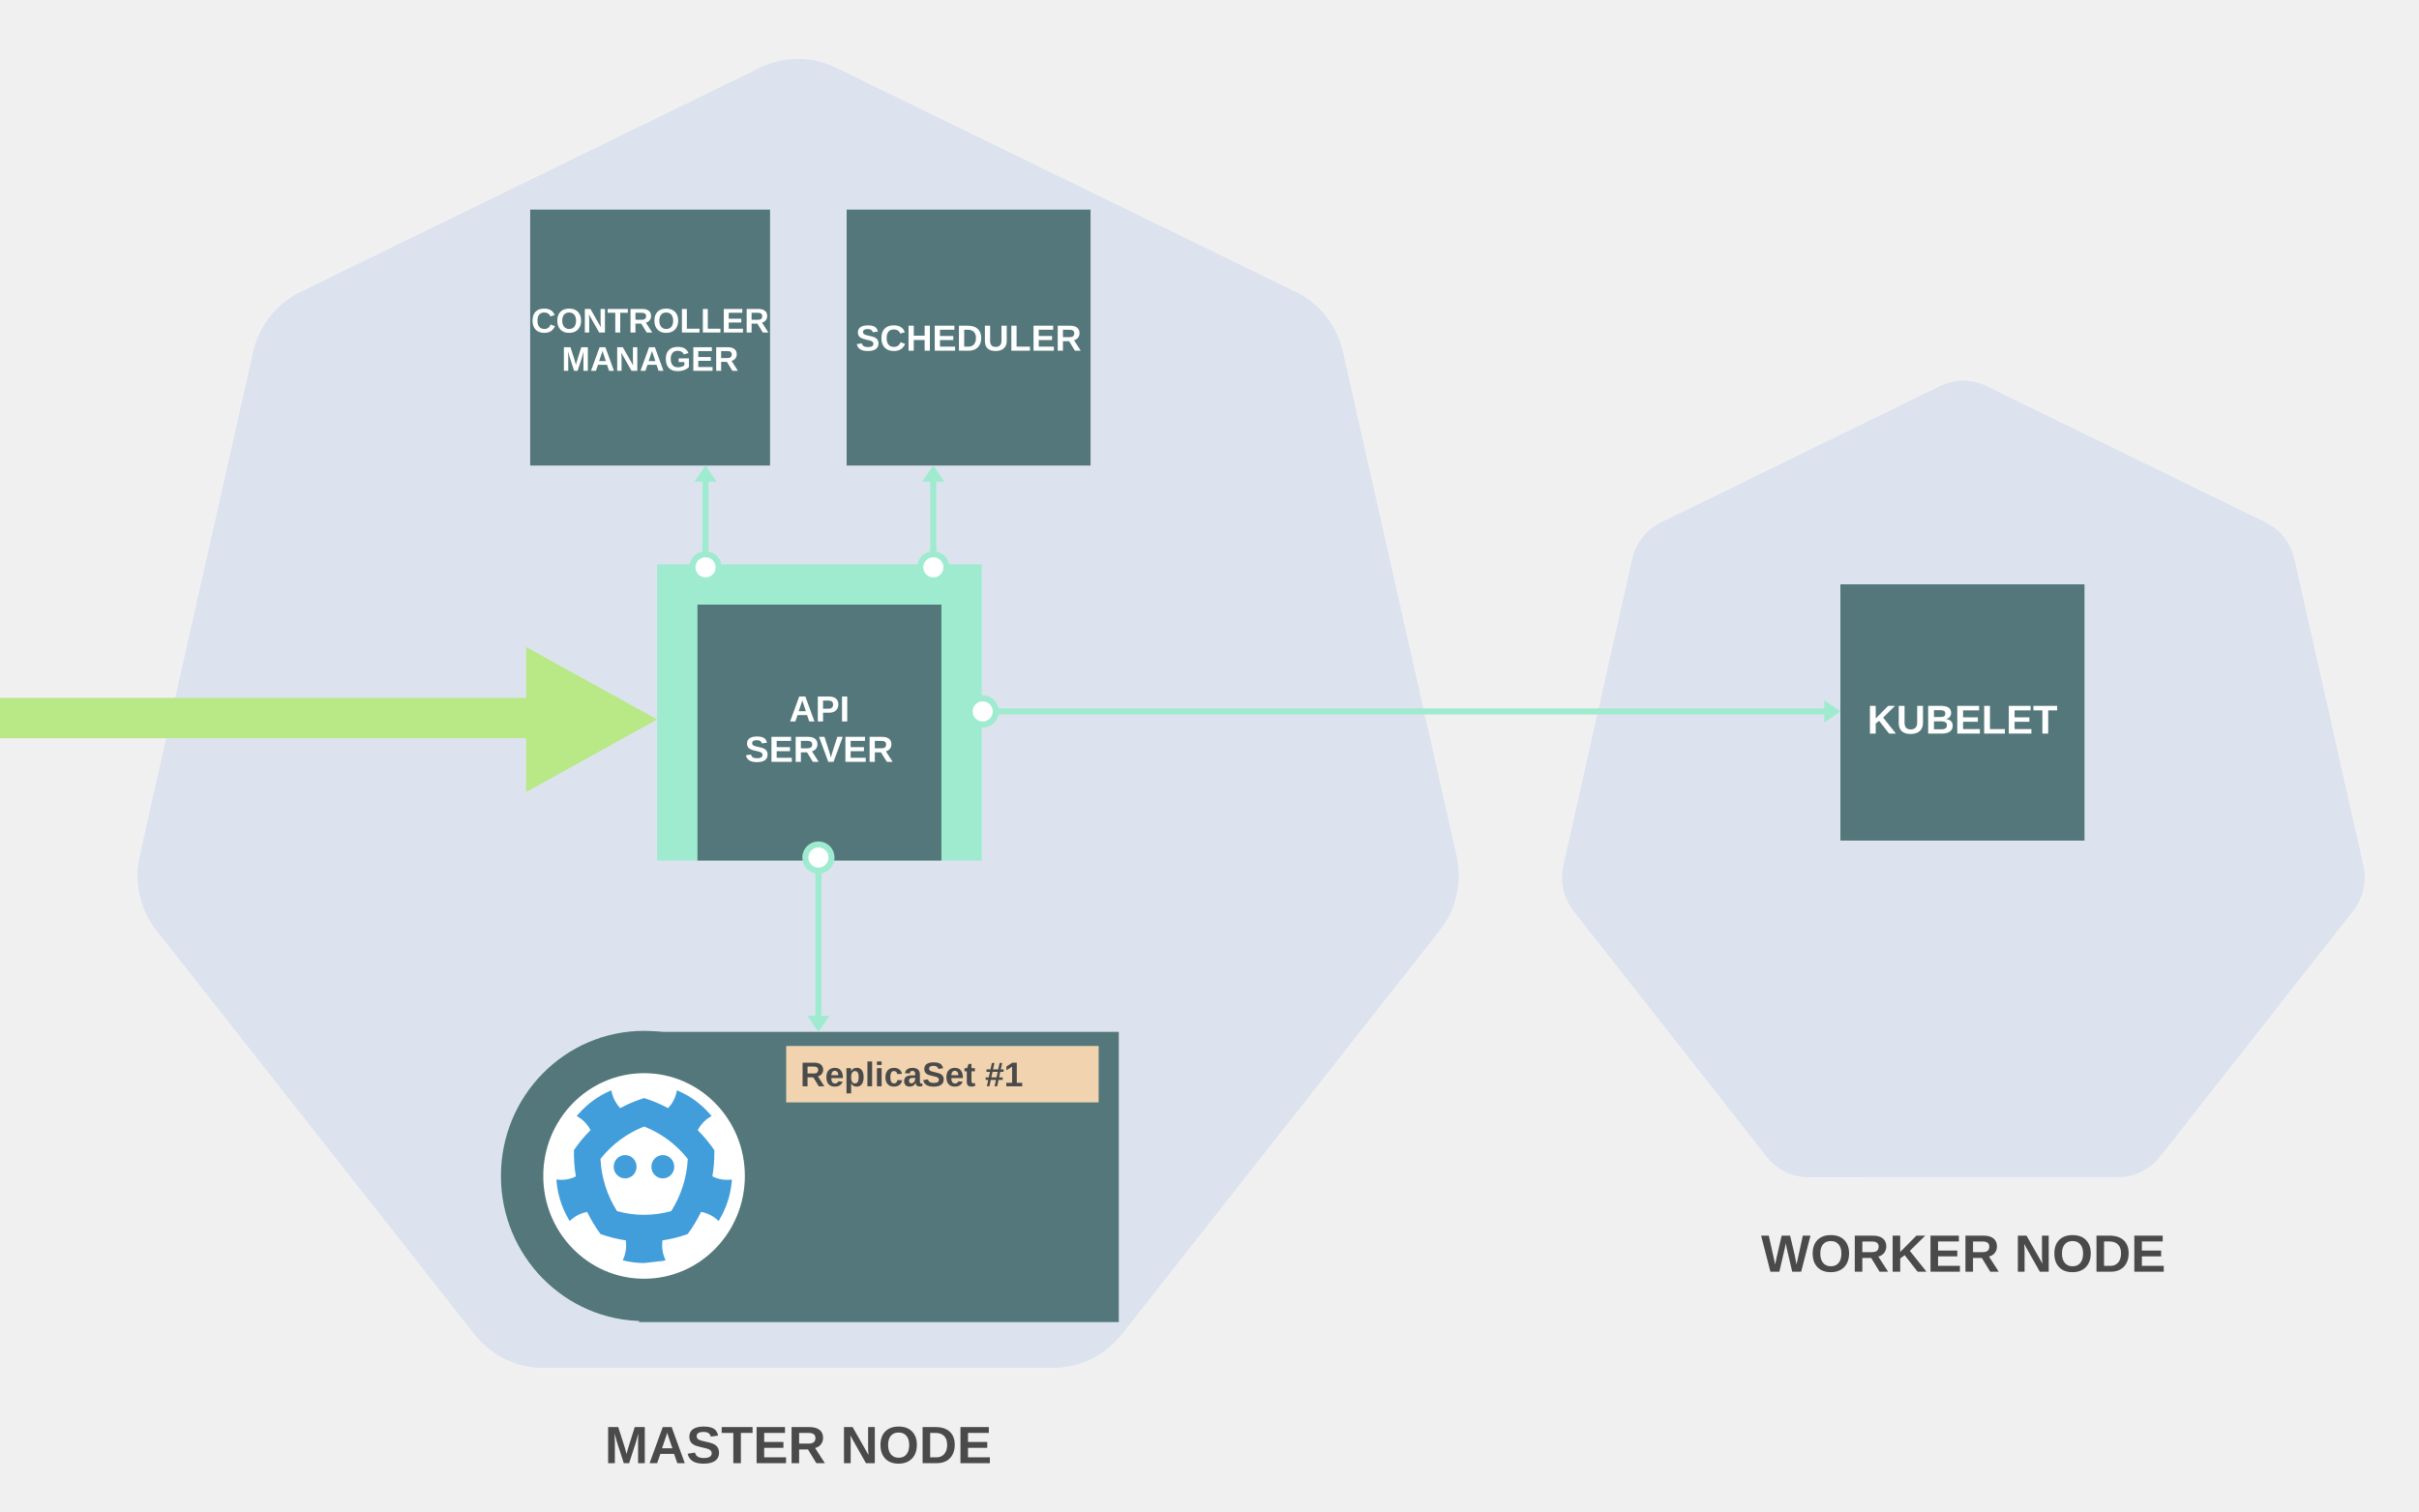
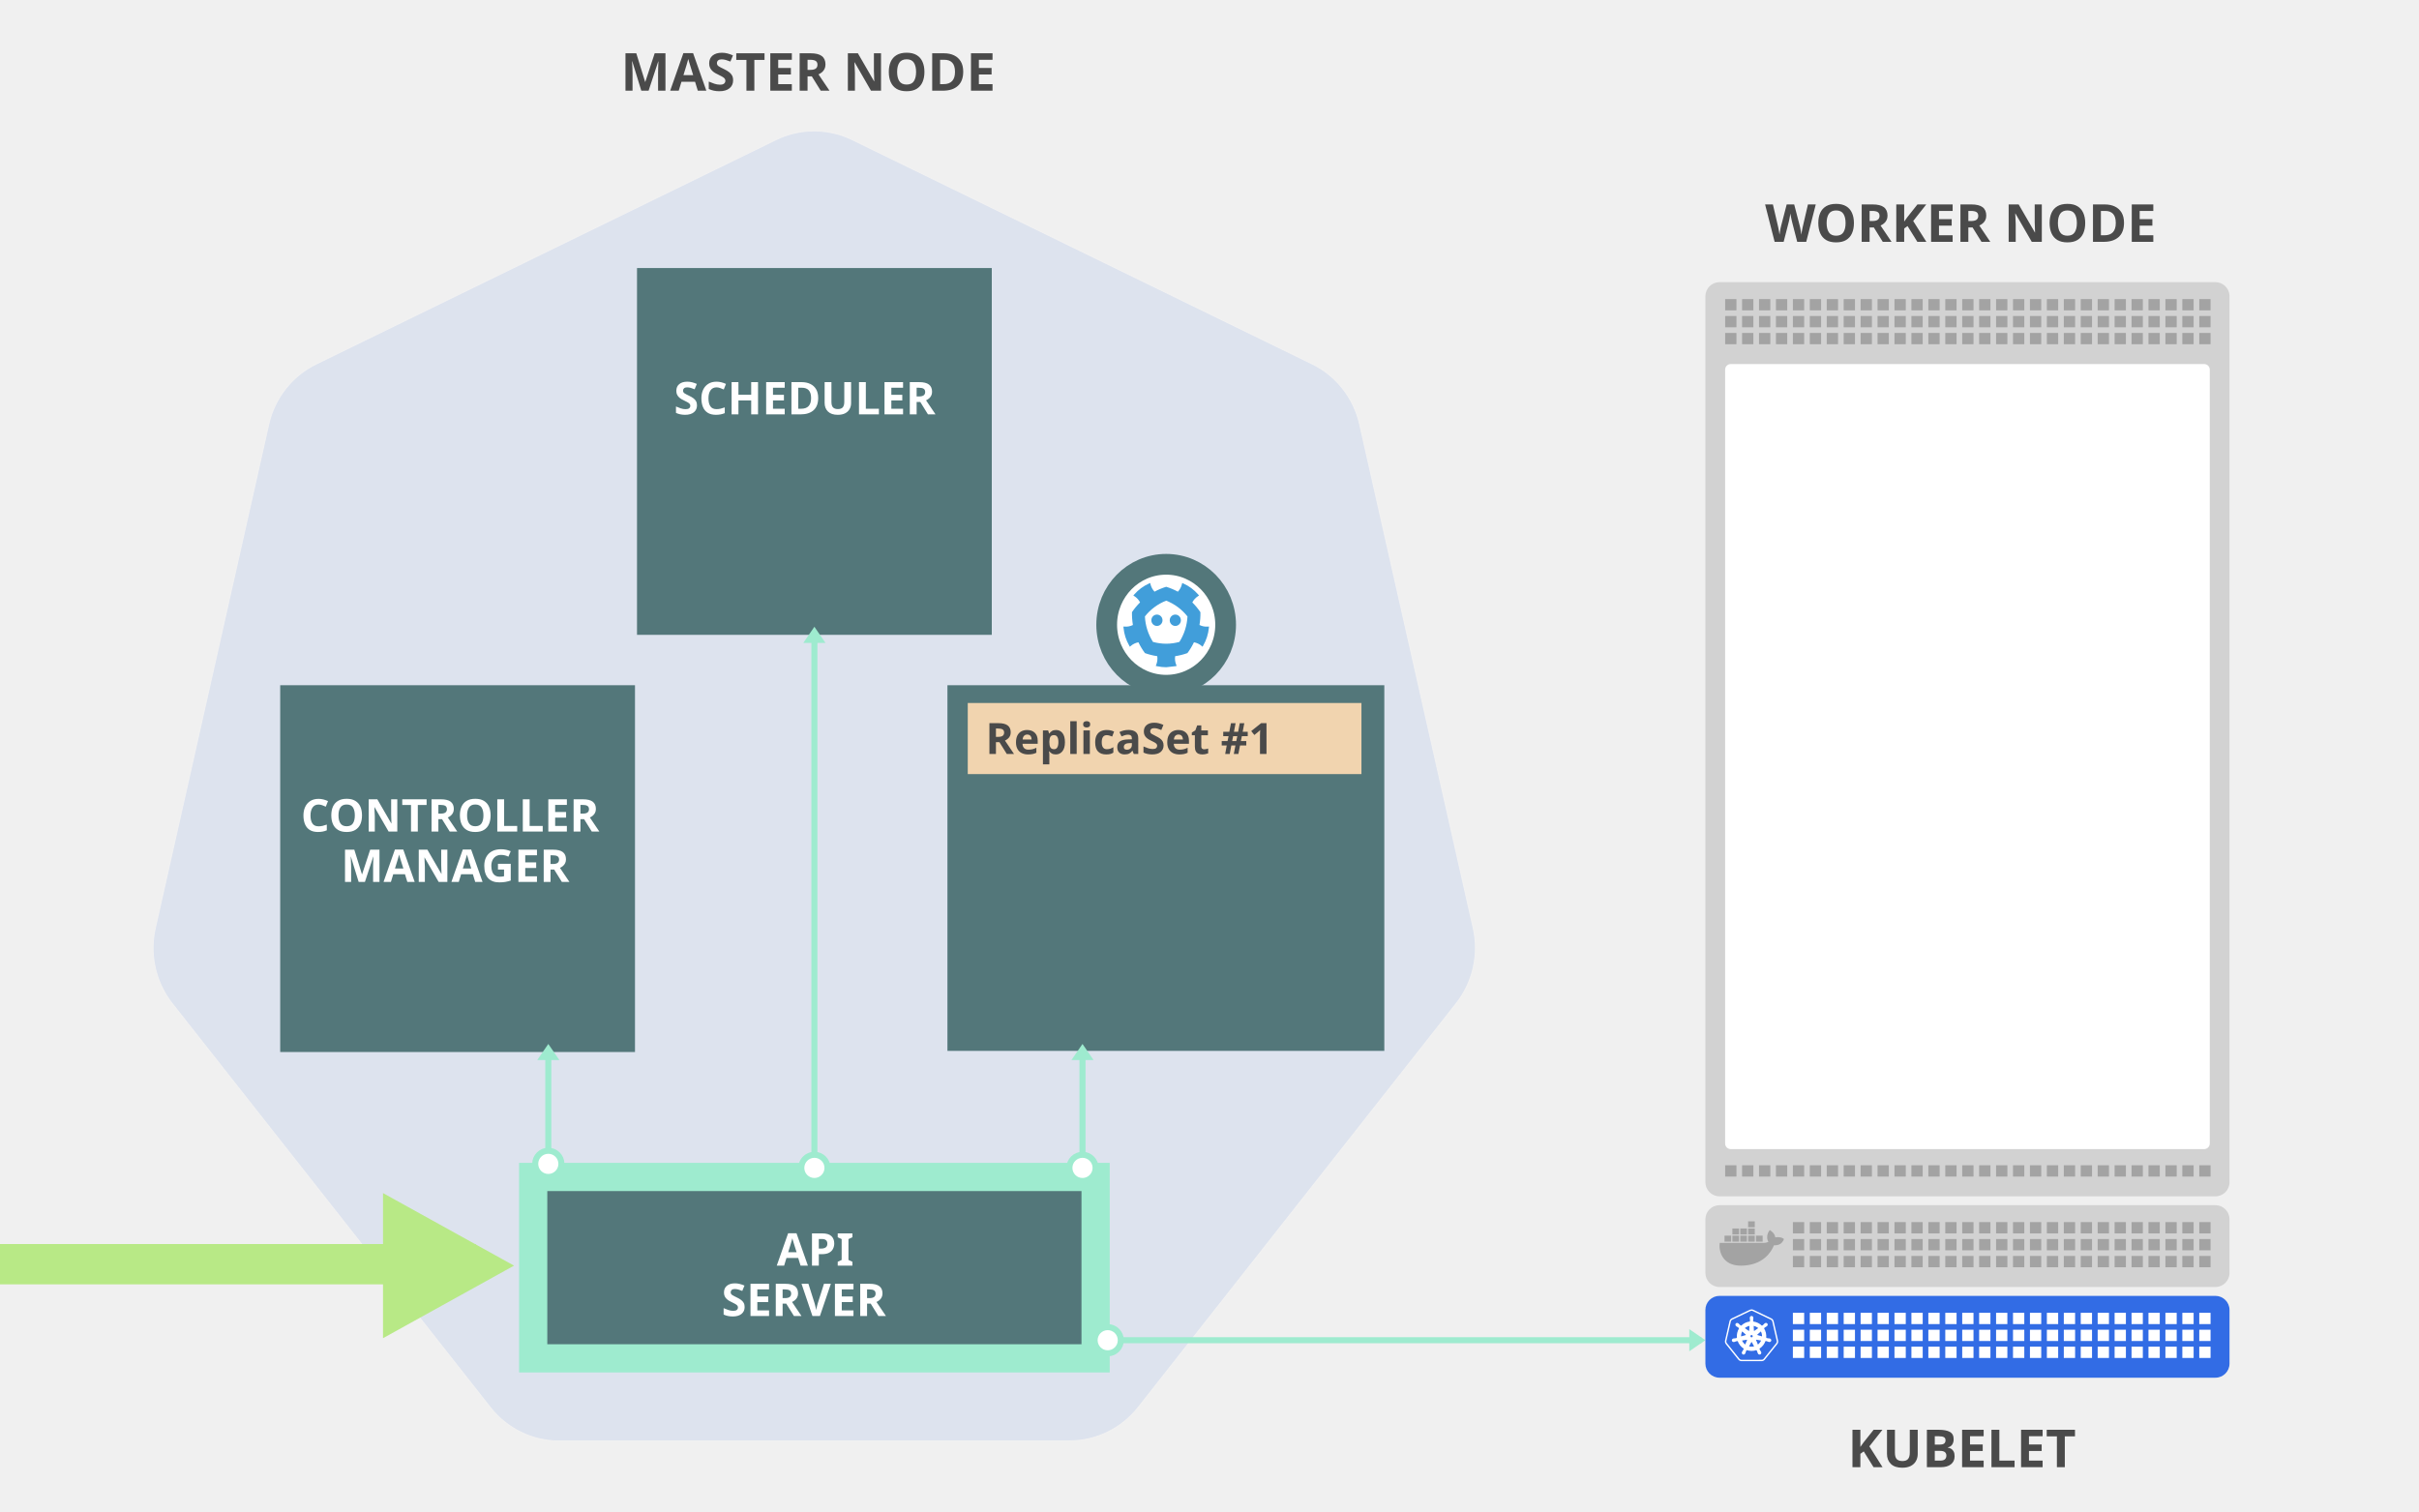
- <svg xmlns="http://www.w3.org/2000/svg" width="1200px" height="750px" viewBox="0 0 1200 750" version="1.1">
-   <g id="schedule-pods-1" stroke="none" stroke-width="1" fill="none" fill-rule="evenodd">
-     <g id="Kubernetes-background" opacity="0.1" transform="translate(67, 28)" fill="#326CE5" fill-rule="nonzero" stroke="#FFFFFF" stroke-width="0.5">
-       <path d="M326.654,1.011 C320.855,1.309 315.173,2.777 309.941,5.33 L81.887,116.618 C69.93,122.45 61.246,133.479 58.291,146.585 L2.029,396.566 C-0.596,408.202 1.54,420.419 7.95,430.434 C8.719,431.646 9.546,432.819 10.429,433.949 L168.279,634.393 C176.556,644.9 189.105,651.017 202.375,651.015 L455.512,650.955 C468.777,650.965 481.326,644.859 489.608,634.363 L647.4,433.89 C655.681,423.378 658.784,409.617 655.829,396.506 L599.479,146.525 C596.525,133.42 587.84,122.39 575.883,116.558 L347.8,5.33 C341.22,2.119 333.948,0.634 326.654,1.011 Z" id="path3055" />
+ <svg xmlns="http://www.w3.org/2000/svg" viewBox="0 0 1200 750">
+   <g stroke="none" stroke-width="1" fill="none" fill-rule="evenodd">
+     <g opacity=".1" transform="translate(75 64)" fill="#326CE5" fill-rule="nonzero" stroke="#FFF" stroke-width=".5">
+       <path d="M326.654 1.01a43.165 43.165 0 0 0-16.713 4.32L81.887 116.618c-11.957 5.832-20.641 16.861-23.596 29.967L2.03 396.565c-2.625 11.637-.49 23.854 5.92 33.87a44.171 44.171 0 0 0 2.48 3.514l157.85 200.444c8.277 10.507 20.826 16.624 34.096 16.622l253.137-.06c13.265.01 25.814-6.096 34.096-16.592L647.4 433.89c8.281-10.512 11.384-24.273 8.429-37.384l-56.35-249.981c-2.954-13.105-11.639-24.135-23.596-29.967L347.8 5.33a43.134 43.134 0 0 0-21.146-4.32z" />
    </g>
-     <rect id="Rectangle" fill="#9EEBCF" x="326" y="280" width="161" height="147" />
-     <g id="Group-3" transform="translate(346, 300)">
-       <polygon id="Rectangle" fill="#53777A" points="0 0 121 0 121 127 0 127" />
-       <text id="API-SERVER" font-family="Arial-BoldMT, Arial" font-size="18" font-weight="bold" fill="#FFFFFF">
-         <tspan x="45.497" y="58">API</tspan>
-         <tspan x="23.489" y="78">SERVER</tspan>
+     <g transform="translate(139 340)">
+       <path fill="#53777A" d="M0 0h176v182H0z" />
+       <text font-family="sans-serif" font-size="22.4" font-weight="bold" fill="#FFF">
+         <tspan x="10.229" y="72.606">CONTROLLER </tspan>
+         <tspan x="30.135" y="97.606">MANAGER</tspan>
      </text>
    </g>
-     <g id="Kubernetes-background" opacity="0.1" transform="translate(774, 188)" fill="#326CE5" fill-rule="nonzero" stroke="#FFFFFF" stroke-width="0.5">
-       <path d="M198.574,0.615 C195.049,0.797 191.594,1.691 188.414,3.245 L49.78,71.008 C42.511,74.559 37.231,81.275 35.436,89.255 L1.233,241.467 C-0.362,248.552 0.936,255.991 4.833,262.09 C5.3,262.828 5.803,263.542 6.34,264.23 L102.297,386.279 C107.329,392.677 114.957,396.402 123.024,396.4 L276.907,396.364 C284.971,396.37 292.599,392.652 297.634,386.261 L393.556,264.194 C398.59,257.793 400.476,249.414 398.68,241.431 L364.425,89.218 C362.629,81.239 357.35,74.523 350.081,70.972 L211.428,3.245 C207.428,1.29 203.008,0.386 198.574,0.615 Z" id="path3055" />
-     </g>
-     <g id="Green-arrow-right" transform="translate(0, 331)" fill="#B8E986">
-       <polygon id="Triangle" points="326 26 261 62 261 -10" />
-       <polygon id="Rectangle" points="0 35.278 1.7734272e-15 15.278 307 15.278 307 35.278" />
-     </g>
-     <rect id="Rectangle-4" fill="#53777A" x="317" y="512" width="238" height="144" />
-     <g id="Group-6" transform="translate(390, 519)">
-       <rect id="Rectangle-3" fill="#F1D4AF" x="0" y="-2.27373675e-13" width="155" height="28" />
-       <text id="ReplicaSet-#1" font-family="Arial-BoldMT, Arial" font-size="17" font-weight="bold" fill="#4A4A4A">
-         <tspan x="7" y="20">ReplicaSet #1</tspan>
+     <g transform="translate(316 133)">
+       <path fill="#53777A" d="M0 0h176v182H0z" />
+       <text font-family="sans-serif" font-size="22.4" font-weight="bold" fill="#FFF">
+         <tspan x="18.306" y="72.606">SCHEDULER</tspan>
      </text>
    </g>
-     <g id="Group-2" transform="translate(259, 522)">
-       <ellipse id="Oval" stroke="#53777A" stroke-width="21" fill="#FFFFFF" cx="60.5" cy="61.5" rx="60.5" ry="61.5" />
-       <g id="Group" transform="translate(17, 19)" fill="#419EDA" fill-rule="nonzero">
-         <path d="M39.79,37.922 C39.79,41.121 37.246,43.709 34.109,43.709 C30.971,43.709 28.433,41.122 28.433,37.922 C28.433,34.736 30.971,32.139 34.109,32.139 C37.246,32.139 39.79,34.736 39.79,37.922 Z" id="Shape" />
-         <path d="M47.129,37.923 C47.129,41.122 49.674,43.71 52.81,43.71 C55.946,43.71 58.488,41.123 58.488,37.923 C58.488,34.736 55.946,32.139 52.81,32.139 C49.674,32.139 47.129,34.736 47.129,37.923 Z" id="Shape" />
-         <path d="M85.856,44.378 C85.447,44.413 85.036,44.429 84.599,44.429 C82.066,44.429 79.609,43.824 77.392,42.716 C78.13,38.403 78.444,34.057 78.362,29.728 C75.958,26.186 73.211,22.844 70.11,19.766 C71.456,17.196 73.444,14.985 75.927,13.418 L76.993,12.746 L76.162,11.792 C71.883,6.883 66.775,3.087 60.984,0.512 L59.829,0 L59.535,1.243 C58.845,4.142 57.401,6.756 55.42,8.854 C51.611,6.792 47.632,5.125 43.528,3.862 C39.435,5.122 35.463,6.784 31.655,8.843 C29.682,6.748 28.242,4.14 27.554,1.25 L27.259,0.007 L26.108,0.517 C20.39,3.055 15.141,6.953 10.932,11.789 L10.098,12.746 L11.163,13.417 C13.638,14.979 15.622,17.176 16.965,19.732 C13.873,22.799 11.129,26.13 8.727,29.655 C8.634,33.983 8.932,38.36 9.674,42.733 C7.467,43.83 5.024,44.429 2.508,44.429 C2.066,44.429 1.653,44.413 1.251,44.378 L0,44.281 L0.117,45.554 C0.73,51.991 2.693,58.114 5.953,63.754 L6.589,64.855 L7.545,64.029 C9.759,62.116 12.434,60.849 15.279,60.338 C17.155,64.244 19.377,67.915 21.899,71.322 C25.923,72.756 30.115,73.826 34.444,74.463 C34.859,77.379 34.529,80.396 33.399,83.185 L32.923,84.367 L34.148,84.642 C37.284,85.345 40.449,85.702 43.547,85.702 L52.944,84.642 L54.17,84.367 L53.692,83.183 C52.566,80.394 52.235,77.373 52.65,74.456 C56.962,73.819 61.139,72.751 65.148,71.322 C67.672,67.912 69.896,64.239 71.775,60.328 C74.629,60.835 77.32,62.103 79.547,64.022 L80.503,64.847 L81.136,63.749 C84.402,58.102 86.364,51.979 86.968,45.552 L87.085,44.282 L85.856,44.378 Z M56.976,59.936 C52.531,61.168 48.016,61.789 43.528,61.789 C39.028,61.789 34.519,61.168 30.07,59.936 C27.629,56.072 25.699,51.933 24.31,47.575 C22.927,43.238 22.118,38.693 21.883,34.014 C24.756,30.395 28.024,27.225 31.634,24.556 C35.302,21.838 39.294,19.63 43.528,17.968 C47.756,19.63 51.74,21.835 55.4,24.542 C59.024,27.225 62.306,30.42 65.193,34.061 C64.947,38.714 64.128,43.232 62.743,47.563 C61.357,51.919 59.421,56.072 56.976,59.936 Z" id="Shape" />
+     <g transform="translate(271 591)">
+       <path d="M-6.5-7h279v90h-279V-7z" stroke="#9EEBCF" stroke-width="14" fill="#53777A" />
+       <text font-family="sans-serif" font-size="22.4" font-weight="bold" fill="#FFF">
+         <tspan x="114.33" y="37">API</tspan>
+         <tspan x="86.942" y="62">SERVER</tspan>
+       </text>
+     </g>
+     <g transform="translate(0 602)" fill="#B8E986">
+       <path d="M255 26l-65 36v-72z" />
+       <path d="M0 35.278v-20h236v20z" />
+     </g>
+     <g transform="translate(470 340)">
+       <path fill="#53777A" d="M0 0h216.72v181.44H0z" />
+       <g transform="translate(10.08 8.82)">
+         <path fill="#F1D4AF" d="M0 0h195.3v35.28H0z" />
+         <text font-family="sans-serif" font-size="21.42" font-weight="bold" fill="#4A4A4A">
+           <tspan x="8.82" y="25.3">ReplicaSet #1</tspan>
+         </text>
      </g>
    </g>
-     <g id="right-arrow" transform="translate(699, 353) scale(1, -1) translate(-699, -353) translate(487, 340)" fill-rule="nonzero">
-       <polygon id="Line" fill="#9EEBCF" points="0 11.5 415.295 11.5 424 11.5 424 14.5 0 14.5" />
-       <circle id="Base" stroke="#9EEBCF" stroke-width="3" fill="#FFFFFF" cx="0.5" cy="13" r="6.5" />
-       <polygon id="Tip" fill="#9EEBCF" points="426 13 418 18.5 418 7.5" />
+     <g transform="translate(549 280)">
+       <ellipse stroke="#53777A" stroke-width="10.29" fill="#FFF" cx="29.5" cy="30" rx="29.5" ry="30" />
+       <g transform="translate(8.29 9.268)" fill="#419EDA" fill-rule="nonzero">
+         <path d="M19.402 18.499c0 1.56-1.24 2.822-2.77 2.822s-2.768-1.262-2.768-2.822c0-1.554 1.238-2.822 2.768-2.822 1.53 0 2.77 1.268 2.77 2.822zM22.98 18.5c0 1.56 1.241 2.822 2.77 2.822 1.53 0 2.769-1.262 2.769-2.823 0-1.554-1.24-2.822-2.768-2.822-1.53 0-2.77 1.268-2.77 2.822z" />
+         <path d="M41.864 21.648a7.85 7.85 0 0 1-4.127-.81 33.76 33.76 0 0 0 .472-6.337 32.762 32.762 0 0 0-4.023-4.86 8.092 8.092 0 0 1 2.836-3.096l.52-.327-.405-.466C35.05 3.357 32.56 1.506 29.736.25L29.173 0l-.143.607a8.167 8.167 0 0 1-2.007 3.712 31.817 31.817 0 0 0-5.798-2.435 31.845 31.845 0 0 0-5.79 2.43 8.165 8.165 0 0 1-2-3.704l-.144-.607-.56.249c-2.789 1.238-5.348 3.14-7.4 5.499l-.407.466.52.328a8.076 8.076 0 0 1 2.828 3.08 32.902 32.902 0 0 0-4.016 4.84c-.046 2.112.1 4.247.46 6.38a7.835 7.835 0 0 1-4.106.803L0 21.601l.057.62A21.75 21.75 0 0 0 2.903 31.1l.31.537.466-.403a7.904 7.904 0 0 1 3.771-1.8 33.056 33.056 0 0 0 3.228 5.357c1.962.7 4.006 1.222 6.117 1.532a8.246 8.246 0 0 1-.51 4.255l-.232.577.597.134c1.53.342 3.073.517 4.584.517l4.581-.517.598-.134-.232-.578a8.269 8.269 0 0 1-.509-4.257 32.11 32.11 0 0 0 6.094-1.529 33.098 33.098 0 0 0 3.232-5.363 7.939 7.939 0 0 1 3.79 1.802l.465.403.31-.536a21.669 21.669 0 0 0 2.843-8.877l.057-.62-.6.048zm-14.082 7.589c-2.168.6-4.37.904-6.557.904-2.195 0-4.393-.303-6.563-.904a26.128 26.128 0 0 1-2.808-6.03 26.04 26.04 0 0 1-1.184-6.615 25.208 25.208 0 0 1 4.755-4.613 25.172 25.172 0 0 1 5.8-3.214 25.274 25.274 0 0 1 5.788 3.207 25.356 25.356 0 0 1 4.775 4.643 26.095 26.095 0 0 1-4.006 12.622z" />
+       </g>
    </g>
-     <g id="Group-3" transform="translate(420, 104)" fill="#53777A">
-       <polygon id="Rectangle" points="0 2.27373675e-13 121 2.27373675e-13 121 127 0 127" />
+     <g transform="matrix(1 0 0 -1 549 678)" fill-rule="nonzero">
+       <path fill="#9EEBCF" d="M0 11.5h295v3H0z" />
+       <circle stroke="#9EEBCF" stroke-width="3" fill="#FFF" cx=".5" cy="13" r="6.5" />
+       <path fill="#9EEBCF" d="M297 13l-8 5.5v-11z" />
    </g>
-     <polygon id="Rectangle" fill="#53777A" points="913 290 1034 290 1034 417 913 417" />
-     <polygon id="Rectangle" fill="#53777A" points="913 290 1034 290 1034 417 913 417" />
-     <text id="KUBELET" font-family="Arial-BoldMT, Arial" font-size="20" font-weight="bold" fill="#FFFFFF">
-       <tspan x="926.278" y="364">KUBELET</tspan>
+     <g transform="translate(846 140)">
+       <g>
+         <path d="M260 7v439.6a7 7 0 0 1-7 7H7a7 7 0 0 1-7-7V7a7 7 0 0 1 7-7h246a7 7 0 0 1 7 7z" fill="#D2D2D2" />
+         <path fill="#A3A3A3" d="M9.8 8.4h5.6V14H9.8zM9.8 16.8h5.6v5.6H9.8zM9.8 25.2h5.6v5.6H9.8zM18.2 8.4h5.6V14h-5.6zM18.2 16.8h5.6v5.6h-5.6zM18.2 25.2h5.6v5.6h-5.6zM26.6 8.4h5.6V14h-5.6zM26.6 16.8h5.6v5.6h-5.6zM26.6 25.2h5.6v5.6h-5.6zM35 8.4h5.6V14H35zM35 16.8h5.6v5.6H35zM35 25.2h5.6v5.6H35zM43.4 8.4H49V14h-5.6zM43.4 16.8H49v5.6h-5.6zM43.4 25.2H49v5.6h-5.6zM51.8 8.4h5.6V14h-5.6zM51.8 16.8h5.6v5.6h-5.6zM51.8 25.2h5.6v5.6h-5.6zM60.2 8.4h5.6V14h-5.6zM60.2 16.8h5.6v5.6h-5.6zM60.2 25.2h5.6v5.6h-5.6zM68.6 8.4h5.6V14h-5.6zM68.6 16.8h5.6v5.6h-5.6zM68.6 25.2h5.6v5.6h-5.6zM77 8.4h5.6V14H77zM77 16.8h5.6v5.6H77zM77 25.2h5.6v5.6H77zM85.4 8.4H91V14h-5.6zM85.4 16.8H91v5.6h-5.6zM85.4 25.2H91v5.6h-5.6zM93.8 8.4h5.6V14h-5.6zM93.8 16.8h5.6v5.6h-5.6zM93.8 25.2h5.6v5.6h-5.6zM102.2 8.4h5.6V14h-5.6zM102.2 16.8h5.6v5.6h-5.6zM102.2 25.2h5.6v5.6h-5.6zM110.6 8.4h5.6V14h-5.6zM110.6 16.8h5.6v5.6h-5.6zM110.6 25.2h5.6v5.6h-5.6zM119 8.4h5.6V14H119zM119 16.8h5.6v5.6H119zM119 25.2h5.6v5.6H119zM127.4 8.4h5.6V14h-5.6zM127.4 16.8h5.6v5.6h-5.6zM127.4 25.2h5.6v5.6h-5.6zM135.8 8.4h5.6V14h-5.6zM135.8 16.8h5.6v5.6h-5.6zM135.8 25.2h5.6v5.6h-5.6zM144.2 8.4h5.6V14h-5.6zM144.2 16.8h5.6v5.6h-5.6zM144.2 25.2h5.6v5.6h-5.6zM152.6 8.4h5.6V14h-5.6zM152.6 16.8h5.6v5.6h-5.6zM152.6 25.2h5.6v5.6h-5.6zM161 8.4h5.6V14H161zM161 16.8h5.6v5.6H161zM161 25.2h5.6v5.6H161zM169.4 8.4h5.6V14h-5.6zM169.4 16.8h5.6v5.6h-5.6zM169.4 25.2h5.6v5.6h-5.6zM177.8 8.4h5.6V14h-5.6zM177.8 16.8h5.6v5.6h-5.6zM177.8 25.2h5.6v5.6h-5.6zM186.2 8.4h5.6V14h-5.6zM186.2 16.8h5.6v5.6h-5.6zM186.2 25.2h5.6v5.6h-5.6zM194.6 8.4h5.6V14h-5.6zM194.6 16.8h5.6v5.6h-5.6zM194.6 25.2h5.6v5.6h-5.6zM203 8.4h5.6V14H203zM203 16.8h5.6v5.6H203zM203 25.2h5.6v5.6H203zM211.4 8.4h5.6V14h-5.6zM211.4 16.8h5.6v5.6h-5.6zM211.4 25.2h5.6v5.6h-5.6zM219.8 8.4h5.6V14h-5.6zM219.8 16.8h5.6v5.6h-5.6zM219.8 25.2h5.6v5.6h-5.6zM228.2 8.4h5.6V14h-5.6zM228.2 16.8h5.6v5.6h-5.6zM228.2 25.2h5.6v5.6h-5.6zM236.6 8.4h5.6V14h-5.6zM236.6 16.8h5.6v5.6h-5.6zM236.6 25.2h5.6v5.6h-5.6zM245 8.4h5.6V14H245zM245 16.8h5.6v5.6H245zM245 25.2h5.6v5.6H245zM9.8 438.2h5.6v5.6H9.8zM18.2 438.2h5.6v5.6h-5.6zM26.6 438.2h5.6v5.6h-5.6zM35 438.2h5.6v5.6H35zM43.4 438.2H49v5.6h-5.6zM51.8 438.2h5.6v5.6h-5.6zM60.2 438.2h5.6v5.6h-5.6zM68.6 438.2h5.6v5.6h-5.6zM77 438.2h5.6v5.6H77zM85.4 438.2H91v5.6h-5.6zM93.8 438.2h5.6v5.6h-5.6zM102.2 438.2h5.6v5.6h-5.6zM110.6 438.2h5.6v5.6h-5.6zM119 438.2h5.6v5.6H119zM127.4 438.2h5.6v5.6h-5.6zM135.8 438.2h5.6v5.6h-5.6zM144.2 438.2h5.6v5.6h-5.6zM152.6 438.2h5.6v5.6h-5.6zM161 438.2h5.6v5.6H161zM169.4 438.2h5.6v5.6h-5.6zM177.8 438.2h5.6v5.6h-5.6zM186.2 438.2h5.6v5.6h-5.6zM194.6 438.2h5.6v5.6h-5.6zM203 438.2h5.6v5.6H203zM211.4 438.2h5.6v5.6h-5.6zM219.8 438.2h5.6v5.6h-5.6zM228.2 438.2h5.6v5.6h-5.6zM236.6 438.2h5.6v5.6h-5.6zM245 438.2h5.6v5.6H245z" />
+         <rect fill="#FFF" x="9.785" y="40.636" width="240.43" height="389.543" rx="2.8" />
+       </g>
+       <g transform="translate(0 458)">
+         <path d="M260 7v26.6a7 7 0 0 1-7 7H7a7 7 0 0 1-7-7V7a7 7 0 0 1 7-7h246a7 7 0 0 1 7 7z" fill="#D2D2D2" />
+         <path fill="#A3A3A3" d="M43.4 8.4H49V14h-5.6zM43.4 16.8H49v5.6h-5.6zM43.4 25.2H49v5.6h-5.6zM51.8 8.4h5.6V14h-5.6zM51.8 16.8h5.6v5.6h-5.6zM51.8 25.2h5.6v5.6h-5.6zM60.2 8.4h5.6V14h-5.6zM60.2 16.8h5.6v5.6h-5.6zM60.2 25.2h5.6v5.6h-5.6zM68.6 8.4h5.6V14h-5.6zM68.6 16.8h5.6v5.6h-5.6zM68.6 25.2h5.6v5.6h-5.6zM77 8.4h5.6V14H77zM77 16.8h5.6v5.6H77zM77 25.2h5.6v5.6H77zM85.4 8.4H91V14h-5.6zM85.4 16.8H91v5.6h-5.6zM85.4 25.2H91v5.6h-5.6zM93.8 8.4h5.6V14h-5.6zM93.8 16.8h5.6v5.6h-5.6zM93.8 25.2h5.6v5.6h-5.6zM102.2 8.4h5.6V14h-5.6zM102.2 16.8h5.6v5.6h-5.6zM102.2 25.2h5.6v5.6h-5.6zM110.6 8.4h5.6V14h-5.6zM110.6 16.8h5.6v5.6h-5.6zM110.6 25.2h5.6v5.6h-5.6zM119 8.4h5.6V14H119zM119 16.8h5.6v5.6H119zM119 25.2h5.6v5.6H119zM127.4 8.4h5.6V14h-5.6zM127.4 16.8h5.6v5.6h-5.6zM127.4 25.2h5.6v5.6h-5.6zM135.8 8.4h5.6V14h-5.6zM135.8 16.8h5.6v5.6h-5.6zM135.8 25.2h5.6v5.6h-5.6zM144.2 8.4h5.6V14h-5.6zM144.2 16.8h5.6v5.6h-5.6zM144.2 25.2h5.6v5.6h-5.6zM152.6 8.4h5.6V14h-5.6zM152.6 16.8h5.6v5.6h-5.6zM152.6 25.2h5.6v5.6h-5.6zM161 8.4h5.6V14H161zM161 16.8h5.6v5.6H161zM161 25.2h5.6v5.6H161zM169.4 8.4h5.6V14h-5.6zM169.4 16.8h5.6v5.6h-5.6zM169.4 25.2h5.6v5.6h-5.6zM177.8 8.4h5.6V14h-5.6zM177.8 16.8h5.6v5.6h-5.6zM177.8 25.2h5.6v5.6h-5.6zM186.2 8.4h5.6V14h-5.6zM186.2 16.8h5.6v5.6h-5.6zM186.2 25.2h5.6v5.6h-5.6zM194.6 8.4h5.6V14h-5.6zM194.6 16.8h5.6v5.6h-5.6zM194.6 25.2h5.6v5.6h-5.6zM203 8.4h5.6V14H203zM203 16.8h5.6v5.6H203zM203 25.2h5.6v5.6H203zM211.4 8.4h5.6V14h-5.6zM211.4 16.8h5.6v5.6h-5.6zM211.4 25.2h5.6v5.6h-5.6zM219.8 8.4h5.6V14h-5.6zM219.8 16.8h5.6v5.6h-5.6zM219.8 25.2h5.6v5.6h-5.6zM228.2 8.4h5.6V14h-5.6zM228.2 16.8h5.6v5.6h-5.6zM228.2 25.2h5.6v5.6h-5.6zM236.6 8.4h5.6V14h-5.6zM236.6 16.8h5.6v5.6h-5.6zM236.6 25.2h5.6v5.6h-5.6zM245 8.4h5.6V14H245zM245 16.8h5.6v5.6H245zM245 25.2h5.6v5.6H245z" />
+       </g>
+       <g transform="translate(0 503)">
+         <path d="M260 7v26.6a7 7 0 0 1-7 7H7a7 7 0 0 1-7-7V7a7 7 0 0 1 7-7h246a7 7 0 0 1 7 7z" fill="#326CE5" />
+         <path fill="#FFF" d="M43.4 8.4H49V14h-5.6zM43.4 16.8H49v5.6h-5.6zM43.4 25.2H49v5.6h-5.6zM51.8 8.4h5.6V14h-5.6zM51.8 16.8h5.6v5.6h-5.6zM51.8 25.2h5.6v5.6h-5.6zM60.2 8.4h5.6V14h-5.6zM60.2 16.8h5.6v5.6h-5.6zM60.2 25.2h5.6v5.6h-5.6zM68.6 8.4h5.6V14h-5.6zM68.6 16.8h5.6v5.6h-5.6zM68.6 25.2h5.6v5.6h-5.6zM77 8.4h5.6V14H77zM77 16.8h5.6v5.6H77zM77 25.2h5.6v5.6H77zM85.4 8.4H91V14h-5.6zM85.4 16.8H91v5.6h-5.6zM85.4 25.2H91v5.6h-5.6zM93.8 8.4h5.6V14h-5.6zM93.8 16.8h5.6v5.6h-5.6zM93.8 25.2h5.6v5.6h-5.6zM102.2 8.4h5.6V14h-5.6zM102.2 16.8h5.6v5.6h-5.6zM102.2 25.2h5.6v5.6h-5.6zM110.6 8.4h5.6V14h-5.6zM110.6 16.8h5.6v5.6h-5.6zM110.6 25.2h5.6v5.6h-5.6zM119 8.4h5.6V14H119zM119 16.8h5.6v5.6H119zM119 25.2h5.6v5.6H119zM127.4 8.4h5.6V14h-5.6zM127.4 16.8h5.6v5.6h-5.6zM127.4 25.2h5.6v5.6h-5.6zM135.8 8.4h5.6V14h-5.6zM135.8 16.8h5.6v5.6h-5.6zM135.8 25.2h5.6v5.6h-5.6zM144.2 8.4h5.6V14h-5.6zM144.2 16.8h5.6v5.6h-5.6zM144.2 25.2h5.6v5.6h-5.6zM152.6 8.4h5.6V14h-5.6zM152.6 16.8h5.6v5.6h-5.6zM152.6 25.2h5.6v5.6h-5.6zM161 8.4h5.6V14H161zM161 16.8h5.6v5.6H161zM161 25.2h5.6v5.6H161zM169.4 8.4h5.6V14h-5.6zM169.4 16.8h5.6v5.6h-5.6zM169.4 25.2h5.6v5.6h-5.6zM177.8 8.4h5.6V14h-5.6zM177.8 16.8h5.6v5.6h-5.6zM177.8 25.2h5.6v5.6h-5.6zM186.2 8.4h5.6V14h-5.6zM186.2 16.8h5.6v5.6h-5.6zM186.2 25.2h5.6v5.6h-5.6zM194.6 8.4h5.6V14h-5.6zM194.6 16.8h5.6v5.6h-5.6zM194.6 25.2h5.6v5.6h-5.6zM203 8.4h5.6V14H203zM203 16.8h5.6v5.6H203zM203 25.2h5.6v5.6H203zM211.4 8.4h5.6V14h-5.6zM211.4 16.8h5.6v5.6h-5.6zM211.4 25.2h5.6v5.6h-5.6zM219.8 8.4h5.6V14h-5.6zM219.8 16.8h5.6v5.6h-5.6zM219.8 25.2h5.6v5.6h-5.6zM228.2 8.4h5.6V14h-5.6zM228.2 16.8h5.6v5.6h-5.6zM228.2 25.2h5.6v5.6h-5.6zM236.6 8.4h5.6V14h-5.6zM236.6 16.8h5.6v5.6h-5.6zM236.6 25.2h5.6v5.6h-5.6zM245 8.4h5.6V14H245zM245 16.8h5.6v5.6H245zM245 25.2h5.6v5.6H245z" />
+       </g>
+       <path d="M25.099 476.108h3.304v-2.973H25.1v2.973zm-3.905 0h3.304v-2.973h-3.304v2.973zm-3.905 0h3.304v-2.973H17.29v2.973zm-3.905 0h3.305v-2.973h-3.305v2.973zm-3.904 0h3.304v-2.973H9.48v2.973zm3.904-3.568h3.305v-2.972h-3.305v2.972zm3.905 0h3.304v-2.972H17.29v2.972zm3.905 0h3.304v-2.972h-3.304v2.972zm0-3.567h3.304V466h-3.304v2.973zm17.139 5.402c-.722-.478-2.38-.653-3.656-.415-.164-1.19-.834-2.221-2.052-3.153l-.7-.463-.468.694c-.598.893-.897 2.13-.8 3.317.045.418.183 1.164.617 1.82-.433.231-1.29.549-2.42.528H7.124l-.043.247c-.204 1.193-.2 4.914 2.24 7.774C11.178 486.898 13.96 488 17.59 488c7.87 0 13.693-3.586 16.42-10.104 1.073.02 3.381.006 4.567-2.237.031-.051.102-.186.31-.61l.113-.234-.667-.44z" fill="#A3A3A3" />
+       <g transform="translate(10 510)" fill-rule="nonzero" stroke="#FFF" stroke-width=".7">
+         <path d="M12.813.039a1.72 1.72 0 0 0-.655.166L3.212 4.488c-.469.225-.81.65-.925 1.154L.08 15.263a1.692 1.692 0 0 0 .33 1.439L6.6 24.417c.325.404.817.64 1.337.64l9.93-.003c.52 0 1.013-.235 1.338-.638l6.19-7.716c.324-.405.446-.935.33-1.44l-2.21-9.62a1.702 1.702 0 0 0-.926-1.154L13.643.206a1.72 1.72 0 0 0-.83-.167z" fill="#326CE5" />
+         <path d="M12.902 3.313c.296 0 .535.267.536.596 0 .047.002.11 0 .153-.006.19-.048.335-.073.51-.045.374-.083.685-.06.973.02.145.105.202.175.269l.012.24a7.012 7.012 0 0 1 4.445 2.151l.204-.145c.069.004.221.025.325-.036.24-.162.458-.386.722-.655.12-.128.21-.25.353-.374.033-.029.083-.067.12-.096.256-.205.613-.183.798.049.184.231.125.585-.132.79-.036.03-.083.07-.118.096-.152.113-.293.17-.445.26-.32.198-.585.363-.796.56-.1.107-.092.208-.1.304-.03.028-.135.12-.19.171.461.689.807 1.47 1.003 2.324.194.847.224 1.693.112 2.505l.216.063c.04.055.119.19.231.233.276.087.586.119.96.158.176.015.328.006.514.042.045.008.11.026.156.036.315.077.518.367.453.654-.066.286-.374.46-.691.392l-.008-.001-.01-.004c-.045-.01-.1-.02-.14-.03-.182-.049-.315-.122-.48-.185-.354-.128-.647-.234-.933-.275-.145-.012-.22.058-.3.11l-.229-.04a6.98 6.98 0 0 1-3.087 3.892c.026.062.07.193.09.217-.034.09-.085.177-.042.316.104.27.272.534.475.852.098.147.199.26.287.427.022.04.05.102.07.145.138.295.037.635-.228.762-.266.129-.597-.007-.74-.303-.02-.043-.049-.098-.066-.138-.076-.174-.102-.323-.156-.492-.121-.357-.221-.652-.367-.902-.082-.121-.182-.137-.273-.166l-.115-.207a6.905 6.905 0 0 1-4.941-.013l-.121.22c-.09.025-.178.05-.231.113-.195.233-.273.608-.415.964-.053.169-.078.318-.154.492-.017.04-.046.095-.067.137 0 0 0 0 0 0v.002c-.144.295-.474.43-.74.302-.264-.127-.365-.467-.227-.762.02-.042.047-.104.068-.144.089-.168.19-.282.287-.43.203-.317.381-.602.485-.872.026-.09-.013-.213-.048-.303l.098-.234a6.98 6.98 0 0 1-3.088-3.864l-.234.04c-.062-.035-.188-.118-.307-.109-.286.042-.58.148-.934.275-.165.064-.297.136-.48.185-.04.01-.095.021-.139.03-.004.002-.007.004-.01.004l-.008.001c-.318.07-.626-.105-.691-.392-.066-.286.137-.577.453-.653l.008-.002.004-.002c.045-.01.102-.025.143-.033.187-.035.338-.026.514-.041.374-.04.684-.071.96-.158.087-.036.17-.157.23-.233l.224-.065a6.955 6.955 0 0 1 1.093-4.84l-.172-.154c-.01-.067-.025-.222-.107-.31-.211-.198-.476-.362-.797-.56-.152-.09-.291-.148-.444-.26l-.11-.09-.009-.006c-.256-.205-.315-.56-.131-.791a.515.515 0 0 1 .427-.19c.128.005.26.052.373.142.036.029.086.067.119.095.143.124.23.246.352.375.264.269.482.492.722.653.126.074.222.044.318.031.03.023.134.097.193.138a6.884 6.884 0 0 1 4.467-2.152l.012-.227a.586.586 0 0 0 .174-.278c.024-.288-.014-.599-.06-.973-.024-.175-.065-.32-.072-.51-.002-.04 0-.093 0-.138V3.91c0-.329.24-.596.535-.596zm-.67 4.162a5.512 5.512 0 0 0-3.228 1.549l2.303 1.636.005-.002a.472.472 0 0 0 .75-.362l.01-.006.16-2.815zm1.342 0l.159 2.81.002.001a.472.472 0 0 0 .75.361l.009.004 2.288-1.626a5.558 5.558 0 0 0-3.208-1.55zm-5.405 2.6a5.535 5.535 0 0 0-.783 3.498l2.696-.78.002-.009a.472.472 0 0 0 .185-.813l.003-.011-2.103-1.885zm9.451.001l-2.091 1.876.001.006a.473.473 0 0 0 .185.813l.003.011 2.709.782a5.597 5.597 0 0 0-.117-1.799 5.602 5.602 0 0 0-.69-1.689zm-5.15 2.03l-.536.67.192.836.776.374.773-.373.193-.837-.536-.67h-.861zm2.763 2.295a.474.474 0 0 0-.41.66l-.003.005 1.082 2.62a5.531 5.531 0 0 0 2.232-2.81l-2.788-.473-.005.006a.469.469 0 0 0-.108-.008zm-4.683.011a.477.477 0 0 0-.093.008l-.004-.005-2.765.47a5.554 5.554 0 0 0 2.226 2.79l1.07-2.593-.007-.01a.472.472 0 0 0-.427-.66zm2.335 1.136a.473.473 0 0 0-.4.25h-.002l-1.359 2.463a5.526 5.526 0 0 0 3.566.004l-1.362-2.468h-.01a.47.47 0 0 0-.433-.249z" fill="#FFF" />
+       </g>
+     </g>
+     <text fill="#4A4A4A" font-family="sans-serif" font-size="26" font-weight="bold">
+       <tspan x="307.941" y="45">MASTER NODE</tspan>
    </text>
-     <text id="SCHEDULER" font-family="Arial-BoldMT, Arial" font-size="18" font-weight="bold" fill="#FFFFFF">
-       <tspan x="424.496" y="174">SCHEDULER</tspan>
+     <g transform="matrix(1 0 0 -1 400 578)" fill-rule="nonzero">
+       <path fill="#9EEBCF" d="M5.5-1v264h-3V-1z" />
+       <circle stroke="#9EEBCF" stroke-width="3" fill="#FFF" cx="4" cy="-1.5" r="6.5" />
+       <path fill="#9EEBCF" d="M4 267l-5.5-8h11z" />
+     </g>
+     <g transform="matrix(1 0 0 -1 268 576)" fill-rule="nonzero">
+       <path fill="#9EEBCF" d="M5.5-1v55h-3V-1z" />
+       <circle stroke="#9EEBCF" stroke-width="3" fill="#FFF" cx="4" cy="-1.5" r="6.5" />
+       <path fill="#9EEBCF" d="M4 58l-5.5-8h11z" />
+     </g>
+     <g transform="matrix(1 0 0 -1 533 578)" fill-rule="nonzero">
+       <path fill="#9EEBCF" d="M5.5-1v57h-3V-1z" />
+       <circle stroke="#9EEBCF" stroke-width="3" fill="#FFF" cx="4" cy="-1.5" r="6.5" />
+       <path fill="#9EEBCF" d="M4 60l-5.5-8h11z" />
+     </g>
+     <text fill="#4A4A4A" font-family="sans-serif" font-size="26" font-weight="bold">
+       <tspan x="875.612" y="120">WORKER NODE</tspan>
    </text>
-     <text id="MASTER-NODE" fill="#4A4A4A" font-family="Arial-BoldMT, Arial" font-size="26" font-weight="bold">
-       <tspan x="299.941" y="726">MASTER NODE</tspan>
+     <text fill="#4A4A4A" font-family="sans-serif" font-size="26" font-weight="bold">
+       <tspan x="916.612" y="728">KUBELET</tspan>
    </text>
-     <text id="WORKER-NODE" fill="#4A4A4A" font-family="Arial-BoldMT, Arial" font-size="26" font-weight="bold">
-       <tspan x="873.612" y="631">WORKER NODE</tspan>
-     </text>
-     <g id="Group-3" transform="translate(263, 104)">
-       <polygon id="Rectangle" fill="#53777A" points="0 2.27373675e-13 119 2.27373675e-13 119 127 0 127" />
-       <text id="CONTROLLER-MANAGER" font-family="Arial-BoldMT, Arial" font-size="17" font-weight="bold" fill="#FFFFFF">
-         <tspan x="0.477" y="61">CONTROLLER </tspan>
-         <tspan x="15.585" y="80">MANAGER</tspan>
-       </text>
-     </g>
-     <g id="down-arrow" transform="translate(402, 427)" fill-rule="nonzero">
-       <polygon id="Line" fill="#9EEBCF" points="5.5 -1 5.5 81 2.5 81 2.5 -1" />
-       <circle id="Base" stroke="#9EEBCF" stroke-width="3" fill="#FFFFFF" cx="4" cy="-1.5" r="6.5" />
-       <polygon id="Tip" fill="#9EEBCF" points="4 85 -1.5 77 9.5 77" />
-     </g>
-     <g id="down-arrow" transform="translate(350, 257.5) scale(1, -1) translate(-350, -257.5) translate(346, 235)" fill-rule="nonzero">
-       <polygon id="Line" fill="#9EEBCF" points="5.5 -1 5.5 45 2.5 45 2.5 -1" />
-       <circle id="Base" stroke="#9EEBCF" stroke-width="3" fill="#FFFFFF" cx="4" cy="-1.5" r="6.5" />
-       <polygon id="Tip" fill="#9EEBCF" points="4 49 -1.5 41 9.5 41" />
-     </g>
-     <g id="down-arrow" transform="translate(463, 257.5) scale(1, -1) translate(-463, -257.5) translate(459, 235)" fill-rule="nonzero">
-       <polygon id="Line" fill="#9EEBCF" points="5.5 -1 5.5 45 2.5 45 2.5 -1" />
-       <circle id="Base" stroke="#9EEBCF" stroke-width="3" fill="#FFFFFF" cx="4" cy="-1.5" r="6.5" />
-       <polygon id="Tip" fill="#9EEBCF" points="4 49 -1.5 41 9.5 41" />
-     </g>
  </g>
</svg>
